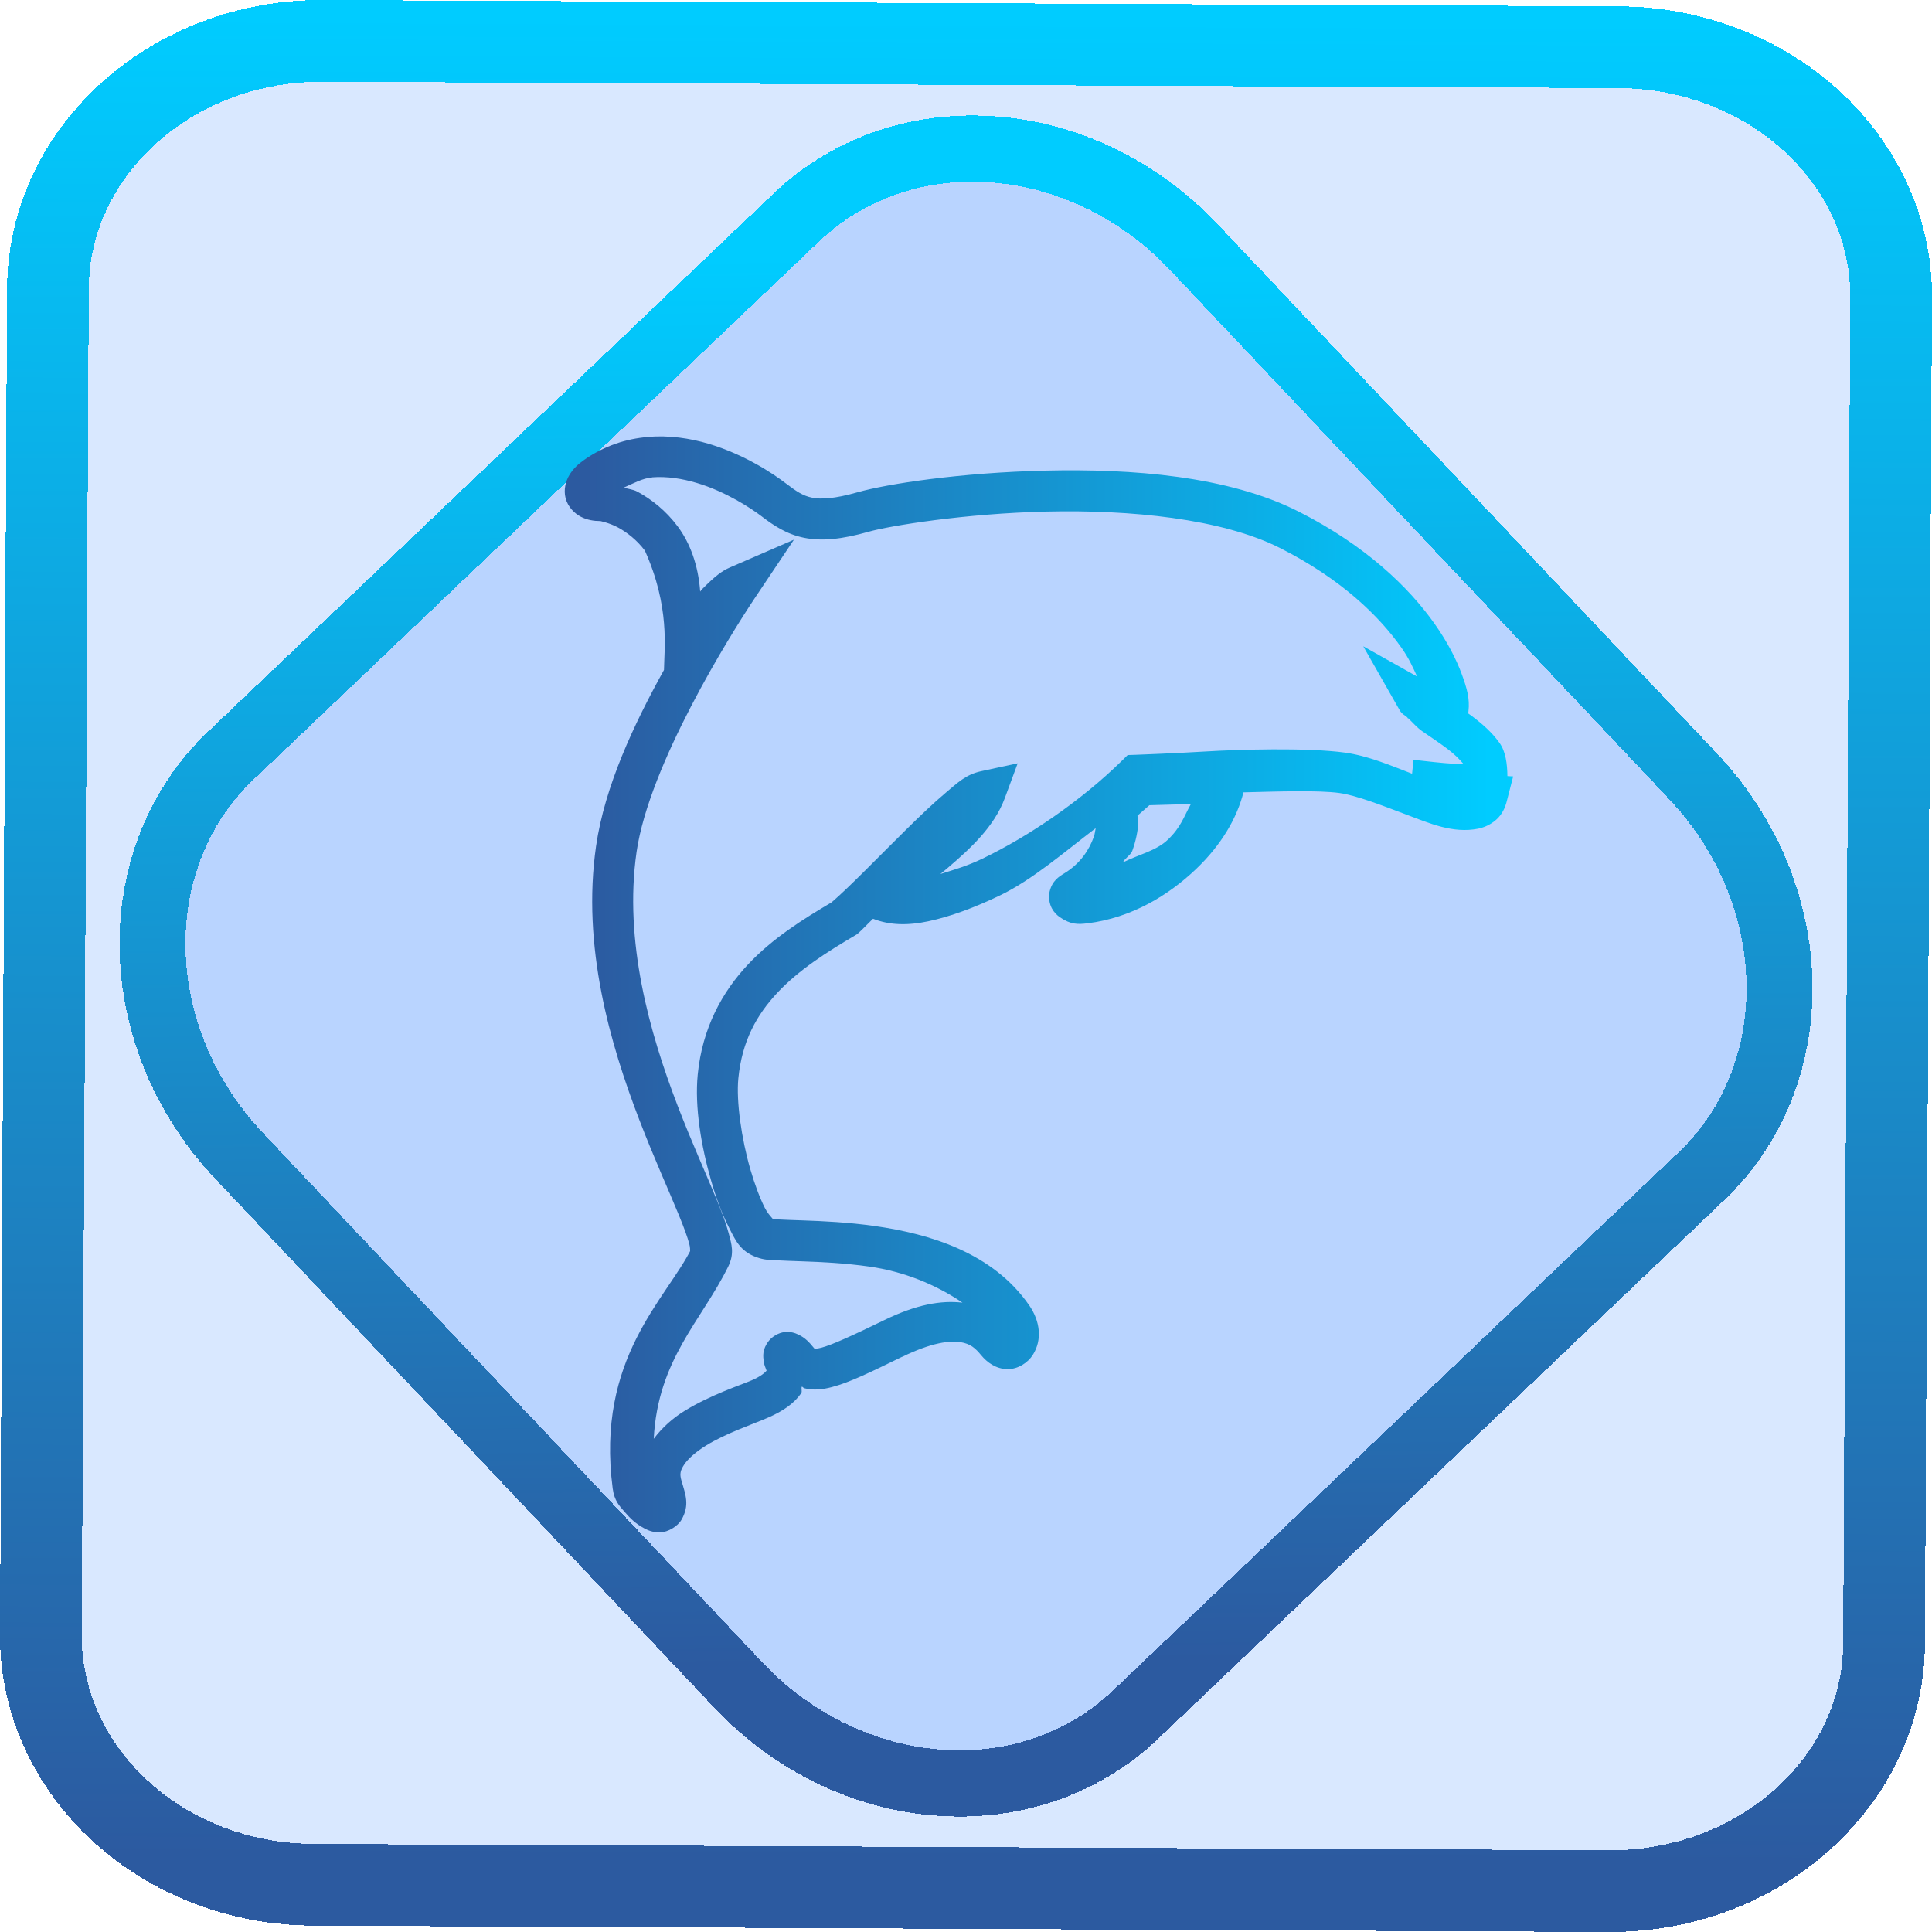
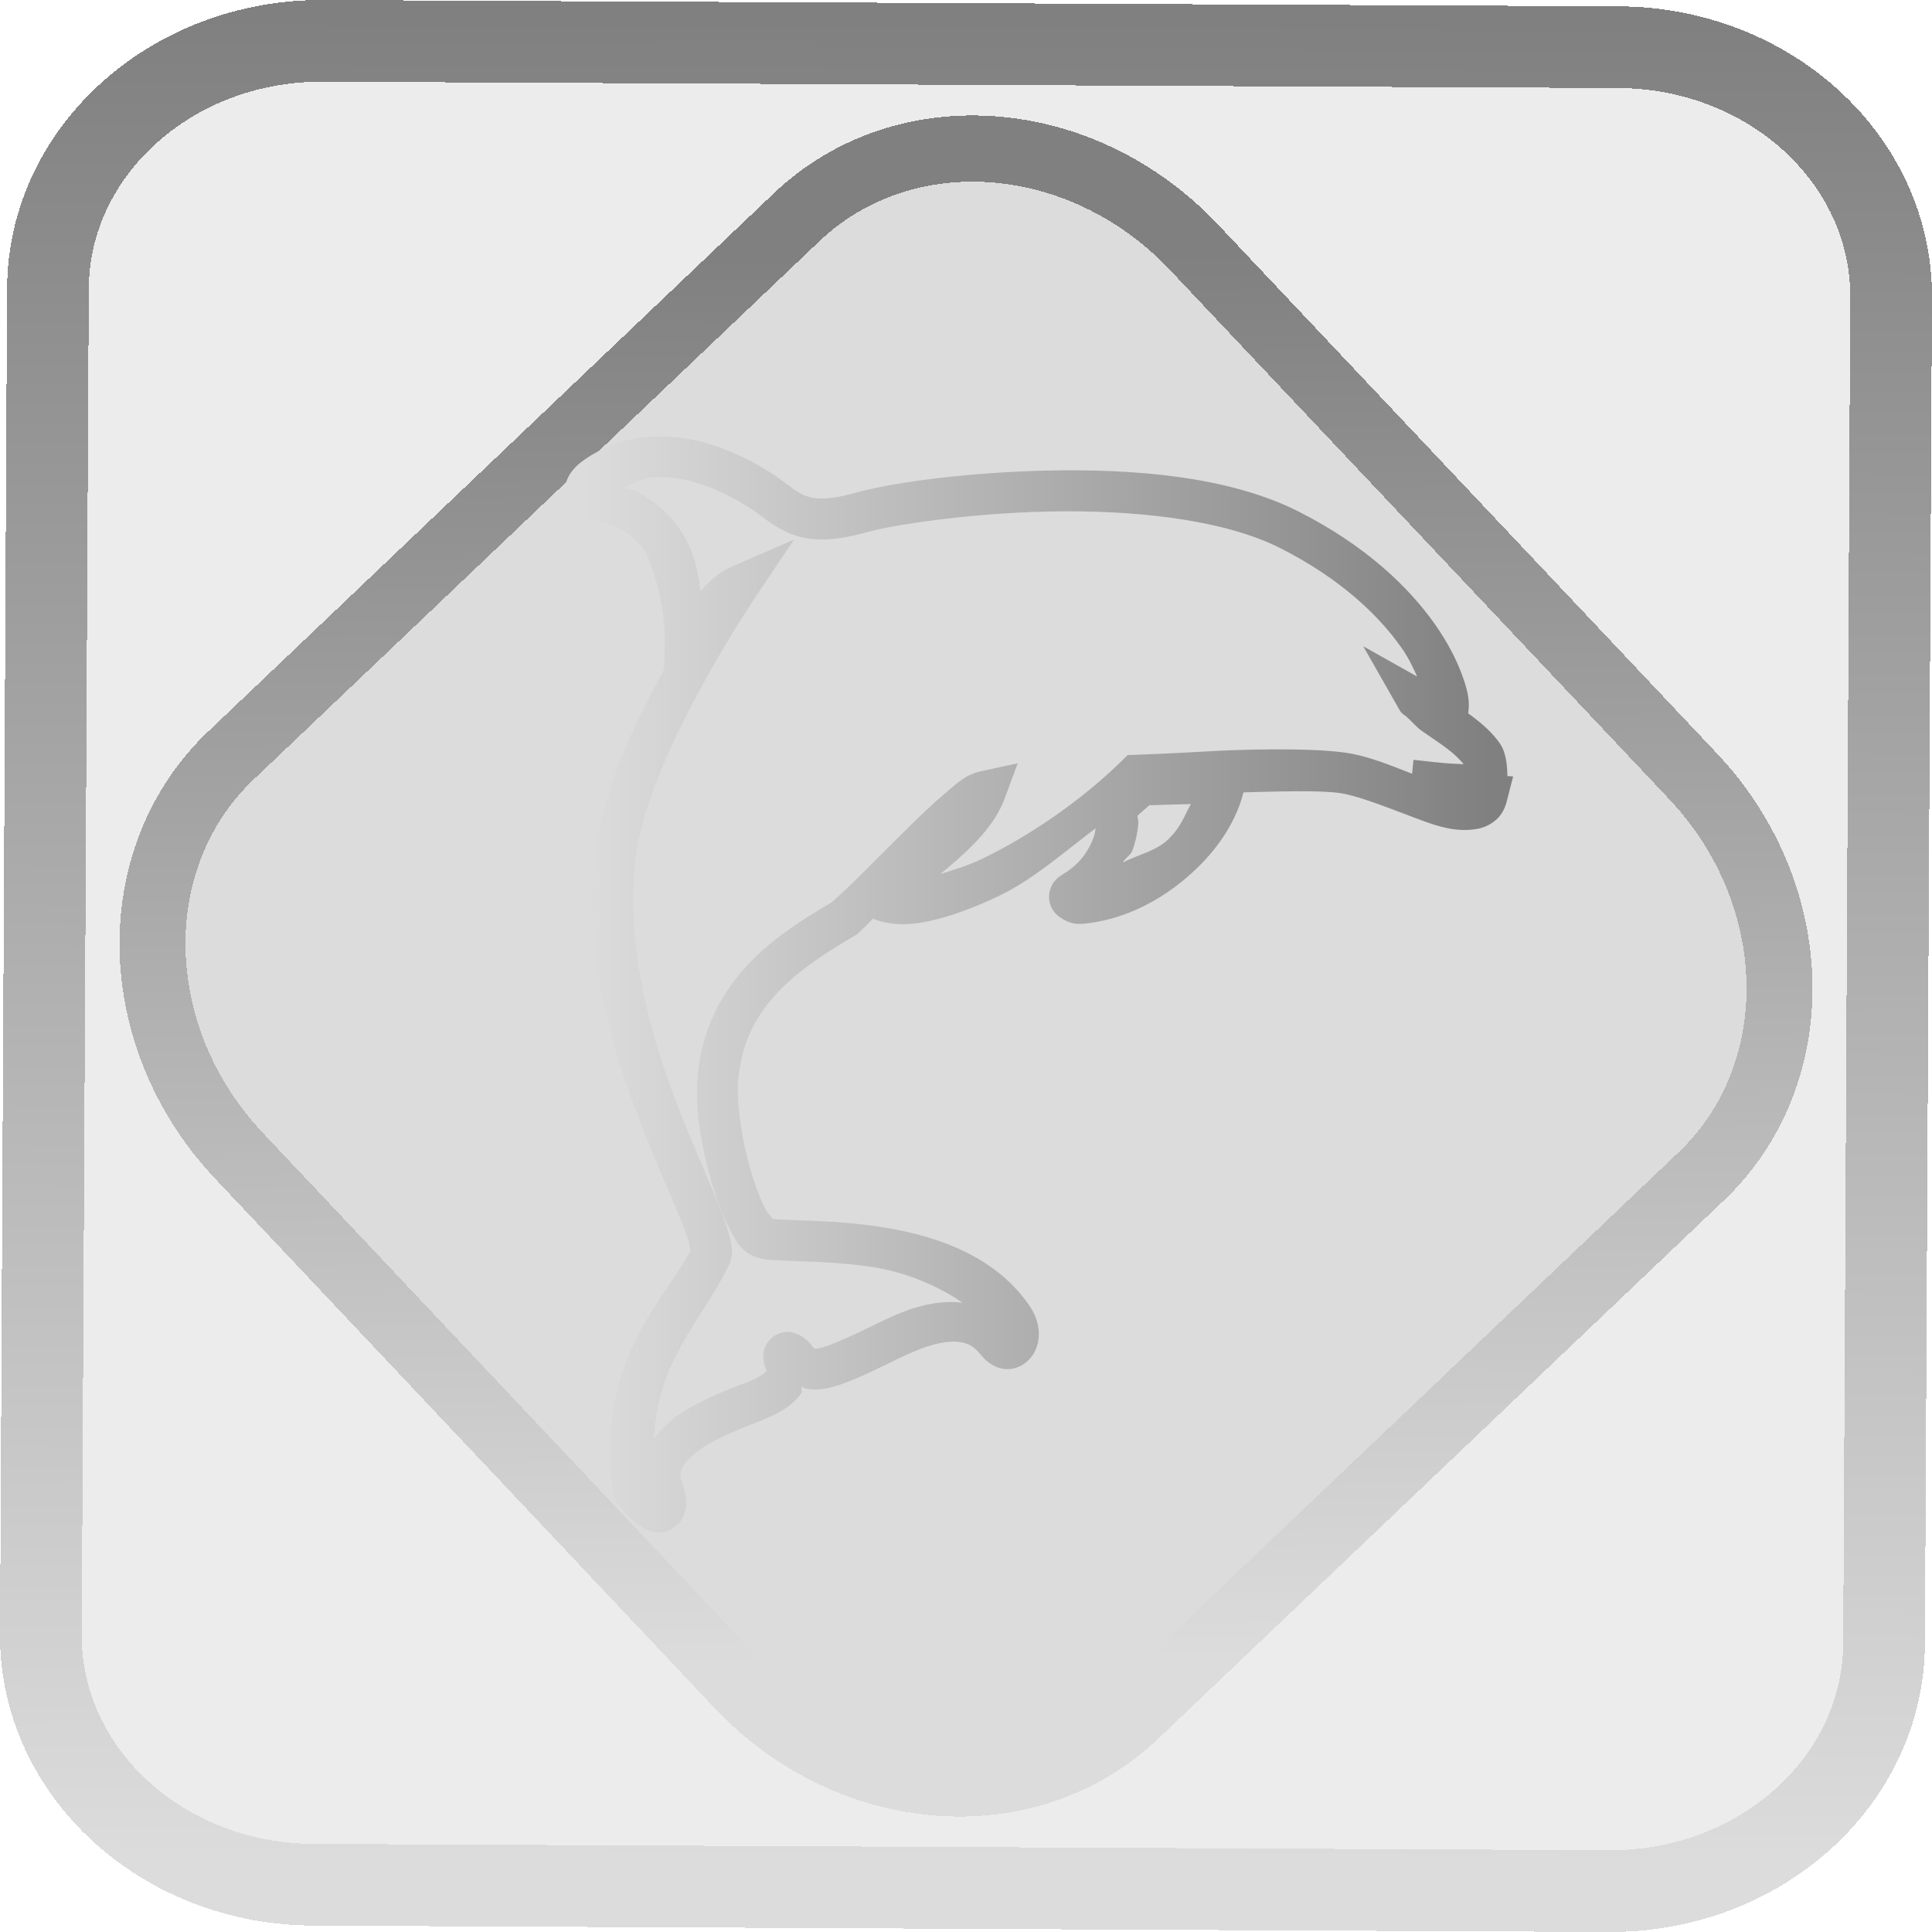
<svg xmlns="http://www.w3.org/2000/svg" xmlns:xlink="http://www.w3.org/1999/xlink" width="47.286" height="47.286" version="1.1" id="svg63">
  <style id="style1006" />
  <defs id="defs27">
-     <linearGradient id="a" y1="543.8" y2="503.8" x2="0" gradientUnits="userSpaceOnUse" gradientTransform="matrix(1.125,0,0,1,-51.07,0)">
-       <stop stop-color="#c6cdd1" id="stop2" />
-       <stop offset="1" stop-color="#e0e5e7" id="stop4" />
+     <linearGradient id="linearGradient1036">
+       <stop style="stop-color:#dcdcdc;stop-opacity:1;" offset="0" id="stop1032" />
+       <stop style="stop-color:#808080;stop-opacity:1;" offset="1" id="stop1034" />
    </linearGradient>
-     <linearGradient id="b" y1="543.8" y2="503.8" x2="0" gradientUnits="userSpaceOnUse" gradientTransform="matrix(1.041309,0,0,1.063125,-447.5046,-582.0812)">
-       <stop stop-color="#1d1e1e" id="stop7" />
-       <stop offset="1" stop-color="#44484c" id="stop9" />
-     </linearGradient>
-     <linearGradient xlink:href="#a" id="c" y1="506.8" y2="504.8" x2="0" gradientUnits="userSpaceOnUse" gradientTransform="matrix(1.028454,0,0,1.05,-442.3019,-575.2578)" />
-     <linearGradient xlink:href="#a" id="d" y1="508.8" y2="506.8" gradientUnits="userSpaceOnUse" x2="0" gradientTransform="matrix(1.028454,0,0,1.05,-442.3019,-575.2578)" />
-     <linearGradient xlink:href="#a" id="e" y1="510.8" y2="508.8" gradientUnits="userSpaceOnUse" x2="0" gradientTransform="matrix(1.028454,0,0,1.05,-442.3019,-575.2578)" />
-     <linearGradient xlink:href="#a" id="f" y1="512.8" y2="510.8" gradientUnits="userSpaceOnUse" x2="0" gradientTransform="matrix(1.028454,0,0,1.05,-442.3019,-575.2578)" />
-     <linearGradient xlink:href="#a" id="g" y1="514.8" y2="512.8" gradientUnits="userSpaceOnUse" x2="0" gradientTransform="matrix(1.028454,0,0,1.05,-442.3019,-575.2578)" />
-     <linearGradient xlink:href="#a" id="h" y1="516.8" y2="514.8" gradientUnits="userSpaceOnUse" x2="0" gradientTransform="matrix(1.028454,0,0,1.05,-442.3019,-575.2578)" />
-     <linearGradient xlink:href="#a" id="i" y1="518.8" y2="516.8" gradientUnits="userSpaceOnUse" x2="0" gradientTransform="matrix(1.028454,0,0,1.05,-442.3019,-575.2578)" />
-     <linearGradient xlink:href="#a" id="j" y1="520.8" y2="518.8" gradientUnits="userSpaceOnUse" x2="0" gradientTransform="matrix(1.028454,0,0,1.05,-442.3019,-575.2578)" />
-     <linearGradient xlink:href="#a" id="k" y1="523.8" y2="520.8" gradientUnits="userSpaceOnUse" x2="0" gradientTransform="matrix(1.028454,0,0,1.05,-442.3019,-575.2578)" />
-     <linearGradient xlink:href="#a" id="l" y1="33" y2="25" x2="0" gradientUnits="userSpaceOnUse" gradientTransform="matrix(1.028454,0,0,1.05,-46.78948,-50.46795)" />
-     <linearGradient id="m" y1="7" x1="10" y2="32" x2="35" gradientUnits="userSpaceOnUse" gradientTransform="matrix(1.028454,0,0,1.05,-46.78948,-50.46795)">
-       <stop stop-color="#383e51" id="stop22" />
-       <stop offset="1" stop-color="#655c6f" stop-opacity="0" id="stop24" />
-     </linearGradient>
-     <linearGradient id="b-3" y1="543.8" y2="503.8" x2="0" gradientUnits="userSpaceOnUse" gradientTransform="matrix(1.041309,0,0,1.063125,-345.5263,-498.9528)">
-       <stop stop-color="#1d1e1e" id="stop7-6" />
-       <stop offset="1" stop-color="#44484c" id="stop9-7" />
-     </linearGradient>
-     <linearGradient xlink:href="#a-6" id="c-5" y1="506.8" y2="504.8" x2="0" gradientUnits="userSpaceOnUse" gradientTransform="matrix(1.028454,0,0,1.05,-340.3236,-492.1293)" />
-     <linearGradient id="a-6" y1="543.8" y2="503.8" x2="0" gradientUnits="userSpaceOnUse" gradientTransform="matrix(1.125,0,0,1,-51.07,0)">
-       <stop stop-color="#c6cdd1" id="stop2-2" />
-       <stop offset="1" stop-color="#e0e5e7" id="stop4-9" />
-     </linearGradient>
-     <linearGradient xlink:href="#a-6" id="d-1" y1="508.8" y2="506.8" gradientUnits="userSpaceOnUse" x2="0" gradientTransform="matrix(1.028454,0,0,1.05,-340.3236,-492.1293)" />
-     <linearGradient id="linearGradient991" y1="543.8" y2="503.8" x2="0" gradientUnits="userSpaceOnUse" gradientTransform="matrix(1.125,0,0,1,-51.07,0)">
-       <stop stop-color="#c6cdd1" id="stop987" />
-       <stop offset="1" stop-color="#e0e5e7" id="stop989" />
-     </linearGradient>
-     <linearGradient xlink:href="#a-6" id="e-2" y1="510.8" y2="508.8" gradientUnits="userSpaceOnUse" x2="0" gradientTransform="matrix(1.028454,0,0,1.05,-340.3236,-492.1293)" />
-     <linearGradient id="linearGradient998" y1="543.8" y2="503.8" x2="0" gradientUnits="userSpaceOnUse" gradientTransform="matrix(1.125,0,0,1,-51.07,0)">
-       <stop stop-color="#c6cdd1" id="stop994" />
-       <stop offset="1" stop-color="#e0e5e7" id="stop996" />
-     </linearGradient>
-     <linearGradient xlink:href="#a-6" id="f-7" y1="512.8" y2="510.8" gradientUnits="userSpaceOnUse" x2="0" gradientTransform="matrix(1.028454,0,0,1.05,-340.3236,-492.1293)" />
-     <linearGradient id="linearGradient1005" y1="543.8" y2="503.8" x2="0" gradientUnits="userSpaceOnUse" gradientTransform="matrix(1.125,0,0,1,-51.07,0)">
-       <stop stop-color="#c6cdd1" id="stop1001" />
-       <stop offset="1" stop-color="#e0e5e7" id="stop1003" />
-     </linearGradient>
-     <linearGradient xlink:href="#a-6" id="g-0" y1="514.8" y2="512.8" gradientUnits="userSpaceOnUse" x2="0" gradientTransform="matrix(1.028454,0,0,1.05,-340.3236,-492.1293)" />
-     <linearGradient id="linearGradient1012" y1="543.8" y2="503.8" x2="0" gradientUnits="userSpaceOnUse" gradientTransform="matrix(1.125,0,0,1,-51.07,0)">
-       <stop stop-color="#c6cdd1" id="stop1008" />
-       <stop offset="1" stop-color="#e0e5e7" id="stop1010" />
-     </linearGradient>
-     <linearGradient xlink:href="#a-6" id="h-9" y1="516.8" y2="514.8" gradientUnits="userSpaceOnUse" x2="0" gradientTransform="matrix(1.028454,0,0,1.05,-340.3236,-492.1293)" />
-     <linearGradient id="linearGradient1019" y1="543.8" y2="503.8" x2="0" gradientUnits="userSpaceOnUse" gradientTransform="matrix(1.125,0,0,1,-51.07,0)">
-       <stop stop-color="#c6cdd1" id="stop1015" />
-       <stop offset="1" stop-color="#e0e5e7" id="stop1017" />
-     </linearGradient>
-     <linearGradient xlink:href="#a-6" id="i-3" y1="518.8" y2="516.8" gradientUnits="userSpaceOnUse" x2="0" gradientTransform="matrix(1.028454,0,0,1.05,-340.3236,-492.1293)" />
-     <linearGradient id="linearGradient1026" y1="543.8" y2="503.8" x2="0" gradientUnits="userSpaceOnUse" gradientTransform="matrix(1.125,0,0,1,-51.07,0)">
-       <stop stop-color="#c6cdd1" id="stop1022" />
-       <stop offset="1" stop-color="#e0e5e7" id="stop1024" />
-     </linearGradient>
-     <linearGradient xlink:href="#a-6" id="j-6" y1="520.8" y2="518.8" gradientUnits="userSpaceOnUse" x2="0" gradientTransform="matrix(1.028454,0,0,1.05,-340.3236,-492.1293)" />
-     <linearGradient id="linearGradient1033" y1="543.8" y2="503.8" x2="0" gradientUnits="userSpaceOnUse" gradientTransform="matrix(1.125,0,0,1,-51.07,0)">
-       <stop stop-color="#c6cdd1" id="stop1029" />
-       <stop offset="1" stop-color="#e0e5e7" id="stop1031" />
-     </linearGradient>
-     <linearGradient xlink:href="#a-6" id="k-0" y1="523.8" y2="520.8" gradientUnits="userSpaceOnUse" x2="0" gradientTransform="matrix(1.028454,0,0,1.05,-340.3236,-492.1293)" />
-     <linearGradient id="linearGradient1040" y1="543.8" y2="503.8" x2="0" gradientUnits="userSpaceOnUse" gradientTransform="matrix(1.125,0,0,1,-51.07,0)">
-       <stop stop-color="#c6cdd1" id="stop1036" />
-       <stop offset="1" stop-color="#e0e5e7" id="stop1038" />
-     </linearGradient>
-     <linearGradient xlink:href="#a-6" id="l-6" y1="33" y2="25" x2="0" gradientUnits="userSpaceOnUse" gradientTransform="matrix(1.028454,0,0,1.05,55.18884,32.6605)" />
-     <linearGradient id="linearGradient1047" y1="543.8" y2="503.8" x2="0" gradientUnits="userSpaceOnUse" gradientTransform="matrix(1.125,0,0,1,-51.07,0)">
-       <stop stop-color="#c6cdd1" id="stop1043" />
-       <stop offset="1" stop-color="#e0e5e7" id="stop1045" />
-     </linearGradient>
-     <linearGradient xlink:href="#linearGradient4435" id="linearGradient4389-3-5" y1="524.798" y2="515.798" x2="0" gradientUnits="userSpaceOnUse" gradientTransform="matrix(1.362498,0,0,1.362498,-528.6772,-680.9049)" />
-     <linearGradient id="linearGradient4435">
-       <stop style="stop-color:#c61423" id="stop15" />
-       <stop offset="1" style="stop-color:#dc2b41" id="stop17" />
-     </linearGradient>
-     <linearGradient id="b-3-7" y1="543.8" y2="503.8" x2="0" gradientUnits="userSpaceOnUse" gradientTransform="matrix(1.041309,0,0,0.9891673,-397.3988,-489.9741)">
-       <stop stop-color="#1d1e1e" id="stop7-6-5" />
-       <stop offset="1" stop-color="#44484c" id="stop9-7-3" />
-     </linearGradient>
-     <linearGradient xlink:href="#a-6-9" id="c-5-2" y1="506.8" y2="504.8" x2="0" gradientUnits="userSpaceOnUse" gradientTransform="matrix(1.028454,0,0,0.9769552,-392.1962,-483.6254)" />
-     <linearGradient id="a-6-9" y1="543.8" y2="503.8" x2="0" gradientUnits="userSpaceOnUse" gradientTransform="matrix(1.125,0,0,1,-51.07,0)">
-       <stop stop-color="#c6cdd1" id="stop2-2-1" />
-       <stop offset="1" stop-color="#e0e5e7" id="stop4-9-2" />
-     </linearGradient>
-     <linearGradient xlink:href="#a-6-9" id="d-1-7" y1="508.8" y2="506.8" gradientUnits="userSpaceOnUse" x2="0" gradientTransform="matrix(1.028454,0,0,0.9769552,-392.1962,-483.6254)" />
-     <linearGradient id="linearGradient716" y1="543.8" y2="503.8" x2="0" gradientUnits="userSpaceOnUse" gradientTransform="matrix(1.125,0,0,1,-51.07,0)">
-       <stop stop-color="#c6cdd1" id="stop712" />
-       <stop offset="1" stop-color="#e0e5e7" id="stop714" />
-     </linearGradient>
-     <linearGradient xlink:href="#a-6-9" id="e-2-0" y1="510.8" y2="508.8" gradientUnits="userSpaceOnUse" x2="0" gradientTransform="matrix(1.028454,0,0,0.9769552,-392.1962,-483.6254)" />
-     <linearGradient id="linearGradient723" y1="543.8" y2="503.8" x2="0" gradientUnits="userSpaceOnUse" gradientTransform="matrix(1.125,0,0,1,-51.07,0)">
-       <stop stop-color="#c6cdd1" id="stop719" />
-       <stop offset="1" stop-color="#e0e5e7" id="stop721" />
-     </linearGradient>
-     <linearGradient xlink:href="#a-6-9" id="f-7-9" y1="512.8" y2="510.8" gradientUnits="userSpaceOnUse" x2="0" gradientTransform="matrix(1.028454,0,0,0.9769552,-392.1962,-483.6254)" />
-     <linearGradient id="linearGradient730" y1="543.8" y2="503.8" x2="0" gradientUnits="userSpaceOnUse" gradientTransform="matrix(1.125,0,0,1,-51.07,0)">
-       <stop stop-color="#c6cdd1" id="stop726" />
-       <stop offset="1" stop-color="#e0e5e7" id="stop728" />
-     </linearGradient>
-     <linearGradient xlink:href="#a-6-9" id="g-0-3" y1="514.8" y2="512.8" gradientUnits="userSpaceOnUse" x2="0" gradientTransform="matrix(1.028454,0,0,0.9769552,-392.1962,-483.6254)" />
-     <linearGradient id="linearGradient737" y1="543.8" y2="503.8" x2="0" gradientUnits="userSpaceOnUse" gradientTransform="matrix(1.125,0,0,1,-51.07,0)">
-       <stop stop-color="#c6cdd1" id="stop733" />
-       <stop offset="1" stop-color="#e0e5e7" id="stop735" />
-     </linearGradient>
-     <linearGradient xlink:href="#a-6-9" id="h-9-6" y1="516.8" y2="514.8" gradientUnits="userSpaceOnUse" x2="0" gradientTransform="matrix(1.028454,0,0,0.9769552,-392.1962,-483.6254)" />
-     <linearGradient id="linearGradient744" y1="543.8" y2="503.8" x2="0" gradientUnits="userSpaceOnUse" gradientTransform="matrix(1.125,0,0,1,-51.07,0)">
-       <stop stop-color="#c6cdd1" id="stop740" />
-       <stop offset="1" stop-color="#e0e5e7" id="stop742" />
-     </linearGradient>
-     <linearGradient xlink:href="#a-6-9" id="i-3-0" y1="518.8" y2="516.8" gradientUnits="userSpaceOnUse" x2="0" gradientTransform="matrix(1.028454,0,0,0.9769552,-392.1962,-483.6254)" />
-     <linearGradient id="linearGradient751" y1="543.8" y2="503.8" x2="0" gradientUnits="userSpaceOnUse" gradientTransform="matrix(1.125,0,0,1,-51.07,0)">
-       <stop stop-color="#c6cdd1" id="stop747" />
-       <stop offset="1" stop-color="#e0e5e7" id="stop749" />
-     </linearGradient>
-     <linearGradient xlink:href="#a-6-9" id="j-6-6" y1="520.8" y2="518.8" gradientUnits="userSpaceOnUse" x2="0" gradientTransform="matrix(1.028454,0,0,0.9769552,-392.1962,-483.6254)" />
-     <linearGradient id="linearGradient758" y1="543.8" y2="503.8" x2="0" gradientUnits="userSpaceOnUse" gradientTransform="matrix(1.125,0,0,1,-51.07,0)">
-       <stop stop-color="#c6cdd1" id="stop754" />
-       <stop offset="1" stop-color="#e0e5e7" id="stop756" />
-     </linearGradient>
-     <linearGradient xlink:href="#a-6-9" id="k-0-2" y1="523.8" y2="520.8" gradientUnits="userSpaceOnUse" x2="0" gradientTransform="matrix(1.028454,0,0,0.9769552,-392.1962,-483.6254)" />
-     <linearGradient id="linearGradient765" y1="543.8" y2="503.8" x2="0" gradientUnits="userSpaceOnUse" gradientTransform="matrix(1.125,0,0,1,-51.07,0)">
-       <stop stop-color="#c6cdd1" id="stop761" />
-       <stop offset="1" stop-color="#e0e5e7" id="stop763" />
-     </linearGradient>
-     <linearGradient xlink:href="#a-6-9" id="l-6-6" y1="33" y2="25" x2="0" gradientUnits="userSpaceOnUse" gradientTransform="matrix(1.028454,0,0,0.9769552,3.316225,4.656955)" />
-     <linearGradient id="linearGradient772" y1="543.8" y2="503.8" x2="0" gradientUnits="userSpaceOnUse" gradientTransform="matrix(1.125,0,0,1,-51.07,0)">
-       <stop stop-color="#c6cdd1" id="stop768" />
-       <stop offset="1" stop-color="#e0e5e7" id="stop770" />
-     </linearGradient>
-     <filter id="filter1305-3-7" x="-0.06" y="-0.06" width="1.12" height="1.12" color-interpolation-filters="sRGB">
-       <feGaussianBlur stdDeviation="0.619" id="feGaussianBlur324-5" />
-     </filter>
-     <linearGradient id="b-3-7-6" y1="543.8" y2="503.8" x2="0" gradientUnits="userSpaceOnUse" gradientTransform="matrix(1.041309,0,0,0.9891675,-397.3988,-489.9742)">
-       <stop stop-color="#1d1e1e" id="stop7-6-5-7" />
-       <stop offset="1" stop-color="#44484c" id="stop9-7-3-5" />
-     </linearGradient>
-     <linearGradient xlink:href="#a-6-9-5" id="c-5-2-3" y1="506.8" y2="504.8" x2="0" gradientUnits="userSpaceOnUse" gradientTransform="matrix(1.028453,0,0,0.9769554,-392.1962,-483.6255)" />
-     <linearGradient id="a-6-9-5" y1="543.8" y2="503.8" x2="0" gradientUnits="userSpaceOnUse" gradientTransform="matrix(1.125,0,0,1,-51.07,0)">
-       <stop stop-color="#c6cdd1" id="stop2-2-1-6" />
-       <stop offset="1" stop-color="#e0e5e7" id="stop4-9-2-2" />
-     </linearGradient>
-     <linearGradient xlink:href="#a-6-9-5" id="d-1-7-9" y1="508.8" y2="506.8" gradientUnits="userSpaceOnUse" x2="0" gradientTransform="matrix(1.028453,0,0,0.9769554,-392.1962,-483.6255)" />
-     <linearGradient id="linearGradient2" y1="543.8" y2="503.8" x2="0" gradientUnits="userSpaceOnUse" gradientTransform="matrix(1.125,0,0,1,-51.07,0)">
-       <stop stop-color="#c6cdd1" id="stop1" />
-       <stop offset="1" stop-color="#e0e5e7" id="stop2-1" />
-     </linearGradient>
-     <linearGradient xlink:href="#a-6-9-5" id="e-2-0-2" y1="510.8" y2="508.8" gradientUnits="userSpaceOnUse" x2="0" gradientTransform="matrix(1.028453,0,0,0.9769554,-392.1962,-483.6255)" />
-     <linearGradient id="linearGradient4" y1="543.8" y2="503.8" x2="0" gradientUnits="userSpaceOnUse" gradientTransform="matrix(1.125,0,0,1,-51.07,0)">
-       <stop stop-color="#c6cdd1" id="stop3" />
-       <stop offset="1" stop-color="#e0e5e7" id="stop4-7" />
-     </linearGradient>
-     <linearGradient xlink:href="#a-6-9-5" id="f-7-9-0" y1="512.8" y2="510.8" gradientUnits="userSpaceOnUse" x2="0" gradientTransform="matrix(1.028453,0,0,0.9769554,-392.1962,-483.6255)" />
-     <linearGradient id="linearGradient6" y1="543.8" y2="503.8" x2="0" gradientUnits="userSpaceOnUse" gradientTransform="matrix(1.125,0,0,1,-51.07,0)">
-       <stop stop-color="#c6cdd1" id="stop5" />
-       <stop offset="1" stop-color="#e0e5e7" id="stop6" />
-     </linearGradient>
-     <linearGradient xlink:href="#a-6-9-5" id="g-0-3-9" y1="514.8" y2="512.8" gradientUnits="userSpaceOnUse" x2="0" gradientTransform="matrix(1.028453,0,0,0.9769554,-392.1962,-483.6255)" />
-     <linearGradient id="linearGradient8" y1="543.8" y2="503.8" x2="0" gradientUnits="userSpaceOnUse" gradientTransform="matrix(1.125,0,0,1,-51.07,0)">
-       <stop stop-color="#c6cdd1" id="stop7-3" />
-       <stop offset="1" stop-color="#e0e5e7" id="stop8" />
-     </linearGradient>
-     <linearGradient xlink:href="#a-6-9-5" id="h-9-6-6" y1="516.8" y2="514.8" gradientUnits="userSpaceOnUse" x2="0" gradientTransform="matrix(1.028453,0,0,0.9769554,-392.1962,-483.6255)" />
-     <linearGradient id="linearGradient10" y1="543.8" y2="503.8" x2="0" gradientUnits="userSpaceOnUse" gradientTransform="matrix(1.125,0,0,1,-51.07,0)">
-       <stop stop-color="#c6cdd1" id="stop9-0" />
-       <stop offset="1" stop-color="#e0e5e7" id="stop10" />
-     </linearGradient>
-     <linearGradient xlink:href="#a-6-9-5" id="i-3-0-6" y1="518.8" y2="516.8" gradientUnits="userSpaceOnUse" x2="0" gradientTransform="matrix(1.028453,0,0,0.9769554,-392.1962,-483.6255)" />
-     <linearGradient id="linearGradient12" y1="543.8" y2="503.8" x2="0" gradientUnits="userSpaceOnUse" gradientTransform="matrix(1.125,0,0,1,-51.07,0)">
-       <stop stop-color="#c6cdd1" id="stop11-2" />
-       <stop offset="1" stop-color="#e0e5e7" id="stop12-6" />
-     </linearGradient>
-     <linearGradient xlink:href="#a-6-9-5" id="j-6-6-1" y1="520.8" y2="518.8" gradientUnits="userSpaceOnUse" x2="0" gradientTransform="matrix(1.028453,0,0,0.9769554,-392.1962,-483.6255)" />
-     <linearGradient id="linearGradient14-8" y1="543.8" y2="503.8" x2="0" gradientUnits="userSpaceOnUse" gradientTransform="matrix(1.125,0,0,1,-51.07,0)">
-       <stop stop-color="#c6cdd1" id="stop13-7" />
-       <stop offset="1" stop-color="#e0e5e7" id="stop14" />
-     </linearGradient>
-     <linearGradient xlink:href="#a-6-9-5" id="k-0-2-9" y1="523.8" y2="520.8" gradientUnits="userSpaceOnUse" x2="0" gradientTransform="matrix(1.028453,0,0,0.9769554,-392.1962,-483.6255)" />
-     <linearGradient id="linearGradient16" y1="543.8" y2="503.8" x2="0" gradientUnits="userSpaceOnUse" gradientTransform="matrix(1.125,0,0,1,-51.07,0)">
-       <stop stop-color="#c6cdd1" id="stop15-2" />
-       <stop offset="1" stop-color="#e0e5e7" id="stop16" />
-     </linearGradient>
-     <linearGradient xlink:href="#a-6-9-5" id="l-6-6-0" y1="33" y2="25" x2="0" gradientUnits="userSpaceOnUse" gradientTransform="matrix(1.028453,0,0,0.9769554,3.316225,4.656955)" />
-     <linearGradient id="linearGradient18" y1="543.8" y2="503.8" x2="0" gradientUnits="userSpaceOnUse" gradientTransform="matrix(1.125,0,0,1,-51.07,0)">
-       <stop stop-color="#c6cdd1" id="stop17-2" />
-       <stop offset="1" stop-color="#e0e5e7" id="stop18" />
-     </linearGradient>
-     <linearGradient id="linearGradient14">
-       <stop style="stop-color:#2c5aa0;stop-opacity:1" offset="0" id="stop12" />
-       <stop style="stop-color:#00ccff;stop-opacity:1" offset="1" id="stop13" />
-     </linearGradient>
-     <linearGradient xlink:href="#linearGradient14" id="linearGradient1007" gradientUnits="userSpaceOnUse" x1="-45.452" y1="23.12" x2="-0.322" y2="23.12" />
-     <linearGradient xlink:href="#linearGradient14" id="linearGradient15-3" x1="-9.685" y1="45.161" x2="11.988" y2="21.735" gradientUnits="userSpaceOnUse" gradientTransform="matrix(1.07874,0,0,1.079021,0.01070825,-2.631368)" />
-     <linearGradient id="_lgradient_5" x1="-3.8208334e-05" y1="0.5" x2="1" y2="0.5" gradientTransform="matrix(6.827537,0,0,7.063665,27.30128,15.09824)" gradientUnits="userSpaceOnUse">
-       <stop offset="0%" stop-opacity="1" style="stop-color:rgb(211,0,220)" id="stop39" />
-       <stop offset="100%" stop-opacity="1" style="stop-color:rgb(135,0,255)" id="stop41" />
-     </linearGradient>
-     <linearGradient xlink:href="#linearGradient14" id="linearGradient3858" x1="14.322" y1="24.093" x2="36.476" y2="24.093" gradientUnits="userSpaceOnUse" />
+     <linearGradient xlink:href="#linearGradient1036" id="linearGradient1007" gradientUnits="userSpaceOnUse" x1="-45.452" y1="23.12" x2="-0.322" y2="23.12" />
+     <linearGradient xlink:href="#linearGradient1036" id="linearGradient15-3" x1="-9.685" y1="45.161" x2="11.988" y2="21.735" gradientUnits="userSpaceOnUse" gradientTransform="matrix(1.07874,0,0,1.079021,0.01070825,-2.631368)" />
+     <linearGradient xlink:href="#linearGradient1036" id="linearGradient3858" x1="14.322" y1="24.093" x2="36.476" y2="24.093" gradientUnits="userSpaceOnUse" />
  </defs>
-   <rect x="-46.092" y="1.21" width="45.131" height="45.113" rx="6.093" shape-rendering="crispEdges" id="rect5-6-7-3" ry="6.703" transform="matrix(0.00523884,-0.9999863,0.999988,0.00489858,0,0)" style="fill:#0166ff;fill-opacity:0.15;stroke:url(#linearGradient1007);stroke-width:2;stroke-miterlimit:4;stroke-dasharray:none;stroke-opacity:1" />
-   <rect x="-15.157" y="17.292" width="32.261" height="32.269" rx="6.573" shape-rendering="crispEdges" id="rect5-6-6-6-6-5" style="isolation:isolate;fill:#0065ff;fill-opacity:0.149;stroke:url(#linearGradient15-3);stroke-width:1.618;stroke-miterlimit:4;stroke-dasharray:none;stroke-opacity:1" ry="7.233" transform="matrix(0.7244648,-0.6893118,0.6862242,0.7273901,0,0)" />
+   <rect x="-46.092" y="1.21" width="45.131" height="45.113" rx="6.093" shape-rendering="crispEdges" id="rect5-6-7-3" ry="6.703" transform="matrix(0.00523884,-0.9999863,0.999988,0.00489858,0,0)" style="fill:#808080;fill-opacity:0.15;stroke:url(#linearGradient1007);stroke-width:2;stroke-miterlimit:4;stroke-dasharray:none;stroke-opacity:1" />
+   <rect x="-15.157" y="17.292" width="32.261" height="32.269" rx="6.573" shape-rendering="crispEdges" id="rect5-6-6-6-6-5" style="isolation:isolate;fill:#808080;fill-opacity:0.149;stroke:url(#linearGradient15-3);stroke-width:1.618;stroke-miterlimit:4;stroke-dasharray:none;stroke-opacity:1" ry="7.233" transform="matrix(0.7244648,-0.6893118,0.6862242,0.7273901,0,0)" />
  <path style="color:#000000;fill:url(#linearGradient3858);-inkscape-stroke:none" d="m 15.859,10.695 c -0.522,0.043 -1.056,0.208 -1.559,0.559 -0.146,0.102 -0.27,0.217 -0.361,0.367 -0.092,0.151 -0.15,0.36 -0.096,0.572 0.055,0.212 0.217,0.374 0.375,0.455 0.158,0.081 0.318,0.105 0.482,0.105 -0.018,-6.4e-5 0.208,0.039 0.428,0.158 0.219,0.119 0.463,0.308 0.656,0.566 0.616,1.374 0.475,2.386 0.467,2.92 -0.733,1.322 -1.451,2.846 -1.662,4.311 -0.354,2.458 0.346,4.848 1.061,6.707 0.357,0.929 0.722,1.73 0.965,2.324 0.122,0.297 0.213,0.544 0.256,0.709 0.043,0.165 -0.01,0.237 0.055,0.105 -0.607,1.232 -2.35,2.688 -1.93,5.879 0.04,0.302 0.166,0.426 0.297,0.578 0.13,0.152 0.274,0.29 0.473,0.395 0.099,0.052 0.217,0.105 0.396,0.1 0.18,-0.005 0.426,-0.142 0.523,-0.318 0.195,-0.352 0.098,-0.594 -0.006,-0.947 -0.05,-0.17 -0.026,-0.254 0.068,-0.396 0.094,-0.142 0.286,-0.312 0.531,-0.463 0.491,-0.302 1.132,-0.517 1.51,-0.68 0.378,-0.163 0.647,-0.351 0.82,-0.6 0.033,-0.047 -0.006,-0.111 0.018,-0.164 0.025,0.009 0.037,0.035 0.062,0.041 0.227,0.057 0.447,0.03 0.666,-0.027 0.438,-0.114 0.937,-0.359 1.723,-0.742 v 0.002 c 0.729,-0.355 1.173,-0.403 1.424,-0.363 0.251,0.04 0.368,0.146 0.51,0.318 0.149,0.182 0.365,0.336 0.635,0.344 0.27,0.007 0.513,-0.161 0.631,-0.346 0.236,-0.37 0.182,-0.827 -0.088,-1.217 -0.896,-1.293 -2.442,-1.748 -3.768,-1.938 -0.663,-0.095 -1.284,-0.122 -1.764,-0.139 -0.24,-0.008 -0.444,-0.015 -0.594,-0.023 -0.15,-0.009 -0.268,-0.04 -0.203,-0.016 0.152,0.056 -0.023,-0.035 -0.141,-0.268 -0.118,-0.233 -0.247,-0.571 -0.355,-0.945 -0.216,-0.749 -0.348,-1.666 -0.293,-2.225 0.09,-0.915 0.448,-1.556 0.963,-2.104 0.515,-0.548 1.197,-0.984 1.895,-1.395 l 0.039,-0.023 0.033,-0.027 c 0.102,-0.087 0.253,-0.251 0.367,-0.357 0.414,0.163 0.86,0.166 1.355,0.061 0.537,-0.114 1.131,-0.334 1.752,-0.633 0.79,-0.38 1.559,-1.049 2.342,-1.645 -0.015,0.072 -0.018,0.134 -0.047,0.215 -0.112,0.313 -0.327,0.65 -0.719,0.889 -0.138,0.084 -0.297,0.183 -0.361,0.445 -0.032,0.131 -0.008,0.294 0.051,0.406 0.059,0.112 0.135,0.179 0.201,0.225 0.264,0.182 0.443,0.177 0.678,0.148 1.068,-0.132 1.978,-0.683 2.652,-1.326 0.625,-0.596 1.003,-1.252 1.162,-1.879 0.829,-0.021 1.839,-0.055 2.348,0.016 0.415,0.058 1.024,0.297 1.619,0.521 0.595,0.224 1.16,0.475 1.779,0.352 0.219,-0.043 0.425,-0.174 0.539,-0.326 0.114,-0.152 0.147,-0.296 0.164,-0.363 l 0.152,-0.59 -0.141,-0.008 c -0.003,-0.296 -0.042,-0.598 -0.191,-0.809 -0.19,-0.268 -0.432,-0.474 -0.672,-0.656 -0.035,-0.026 -0.061,-0.043 -0.096,-0.068 l 0.006,-0.057 c 0.035,-0.297 -0.035,-0.556 -0.166,-0.91 -0.131,-0.354 -0.342,-0.772 -0.658,-1.221 -0.632,-0.897 -1.685,-1.919 -3.334,-2.754 -1.724,-0.873 -4.079,-1.05 -6.18,-1.002 -2.101,0.048 -3.894,0.326 -4.617,0.531 -0.573,0.163 -0.897,0.174 -1.111,0.131 -0.214,-0.043 -0.372,-0.143 -0.637,-0.346 -0.316,-0.241 -1.011,-0.71 -1.904,-0.975 -0.447,-0.132 -0.955,-0.209 -1.477,-0.166 z m 0.1,0.988 c 0.368,-0.028 0.736,0.031 1.094,0.137 0.715,0.212 1.34,0.628 1.58,0.811 0.29,0.222 0.613,0.444 1.047,0.531 0.434,0.088 0.925,0.038 1.58,-0.148 0.505,-0.143 2.349,-0.448 4.369,-0.494 2.02,-0.046 4.271,0.169 5.705,0.895 1.509,0.764 2.429,1.675 2.967,2.438 0.191,0.271 0.281,0.486 0.383,0.705 l -1.318,-0.74 0.891,1.564 c 0.059,0.104 0.132,0.121 0.195,0.184 l -0.006,0.006 c 0.008,0.004 0.018,0.007 0.025,0.012 0.107,0.1 0.208,0.222 0.33,0.307 0.202,0.141 0.427,0.288 0.627,0.439 0.171,0.13 0.299,0.257 0.395,0.373 -0.178,-0.007 -0.344,-0.01 -0.725,-0.051 l -0.502,-0.055 -0.035,0.34 c -0.524,-0.202 -1.078,-0.438 -1.639,-0.516 -0.927,-0.129 -2.658,-0.075 -3.402,-0.029 -0.704,0.043 -1.727,0.082 -1.727,0.082 l -0.193,0.006 -0.139,0.137 c -1,0.982 -2.282,1.853 -3.418,2.4 -0.383,0.184 -0.699,0.271 -1.027,0.375 0.074,-0.061 0.106,-0.087 0.18,-0.15 0.561,-0.478 1.138,-1.011 1.395,-1.703 L 24.908,18.682 24.016,18.875 c -0.376,0.081 -0.576,0.281 -0.871,0.529 -0.295,0.248 -0.622,0.561 -0.959,0.893 -0.673,0.663 -1.392,1.411 -1.834,1.789 -0.695,0.411 -1.434,0.87 -2.045,1.52 -0.632,0.672 -1.119,1.556 -1.23,2.693 -0.078,0.792 0.085,1.757 0.328,2.598 0.121,0.421 0.264,0.805 0.424,1.121 0.16,0.316 0.271,0.599 0.684,0.752 h 0.002 c 0.196,0.072 0.316,0.066 0.492,0.076 0.176,0.01 0.384,0.017 0.619,0.025 0.471,0.016 1.052,0.043 1.654,0.129 0.839,0.12 1.618,0.436 2.277,0.883 -0.519,-0.06 -1.121,0.04 -1.916,0.428 -0.781,0.38 -1.284,0.608 -1.537,0.674 -0.127,0.033 -0.173,0.023 -0.17,0.023 0.003,6.8e-4 0.017,0.021 -0.021,-0.025 -0.108,-0.132 -0.203,-0.237 -0.371,-0.318 -0.084,-0.041 -0.198,-0.079 -0.342,-0.062 -0.144,0.016 -0.3,0.11 -0.383,0.215 -0.165,0.21 -0.141,0.375 -0.125,0.508 0.01,0.079 0.044,0.148 0.07,0.221 -0.03,0.036 -0.119,0.131 -0.367,0.238 -0.268,0.115 -1.004,0.355 -1.639,0.746 -0.285,0.175 -0.544,0.404 -0.756,0.684 0.102,-1.948 1.166,-2.881 1.824,-4.217 0.157,-0.319 0.079,-0.552 0.014,-0.801 -0.065,-0.249 -0.169,-0.521 -0.297,-0.834 -0.256,-0.625 -0.613,-1.407 -0.957,-2.303 -0.689,-1.792 -1.318,-4.027 -1.004,-6.207 0.307,-2.131 2.281,-5.3 2.904,-6.23 l 0.947,-1.414 -1.562,0.678 c -0.203,0.088 -0.364,0.21 -0.697,0.545 -0.009,0.009 -0.026,0.037 -0.035,0.047 -0.047,-0.647 -0.248,-1.19 -0.551,-1.596 -0.293,-0.393 -0.649,-0.666 -0.979,-0.846 -0.123,-0.067 -0.225,-0.062 -0.336,-0.105 0.228,-0.099 0.455,-0.228 0.688,-0.246 z m 13.188,7.996 c -0.167,0.299 -0.239,0.562 -0.562,0.871 -0.292,0.279 -0.727,0.368 -1.104,0.559 0.051,-0.102 0.197,-0.186 0.232,-0.285 0.088,-0.244 0.134,-0.477 0.148,-0.684 0.004,-0.062 -0.022,-0.119 -0.021,-0.176 l 0.291,-0.256 c 0.121,-0.003 0.562,-0.017 1.016,-0.029 z" id="path14" />
</svg>
